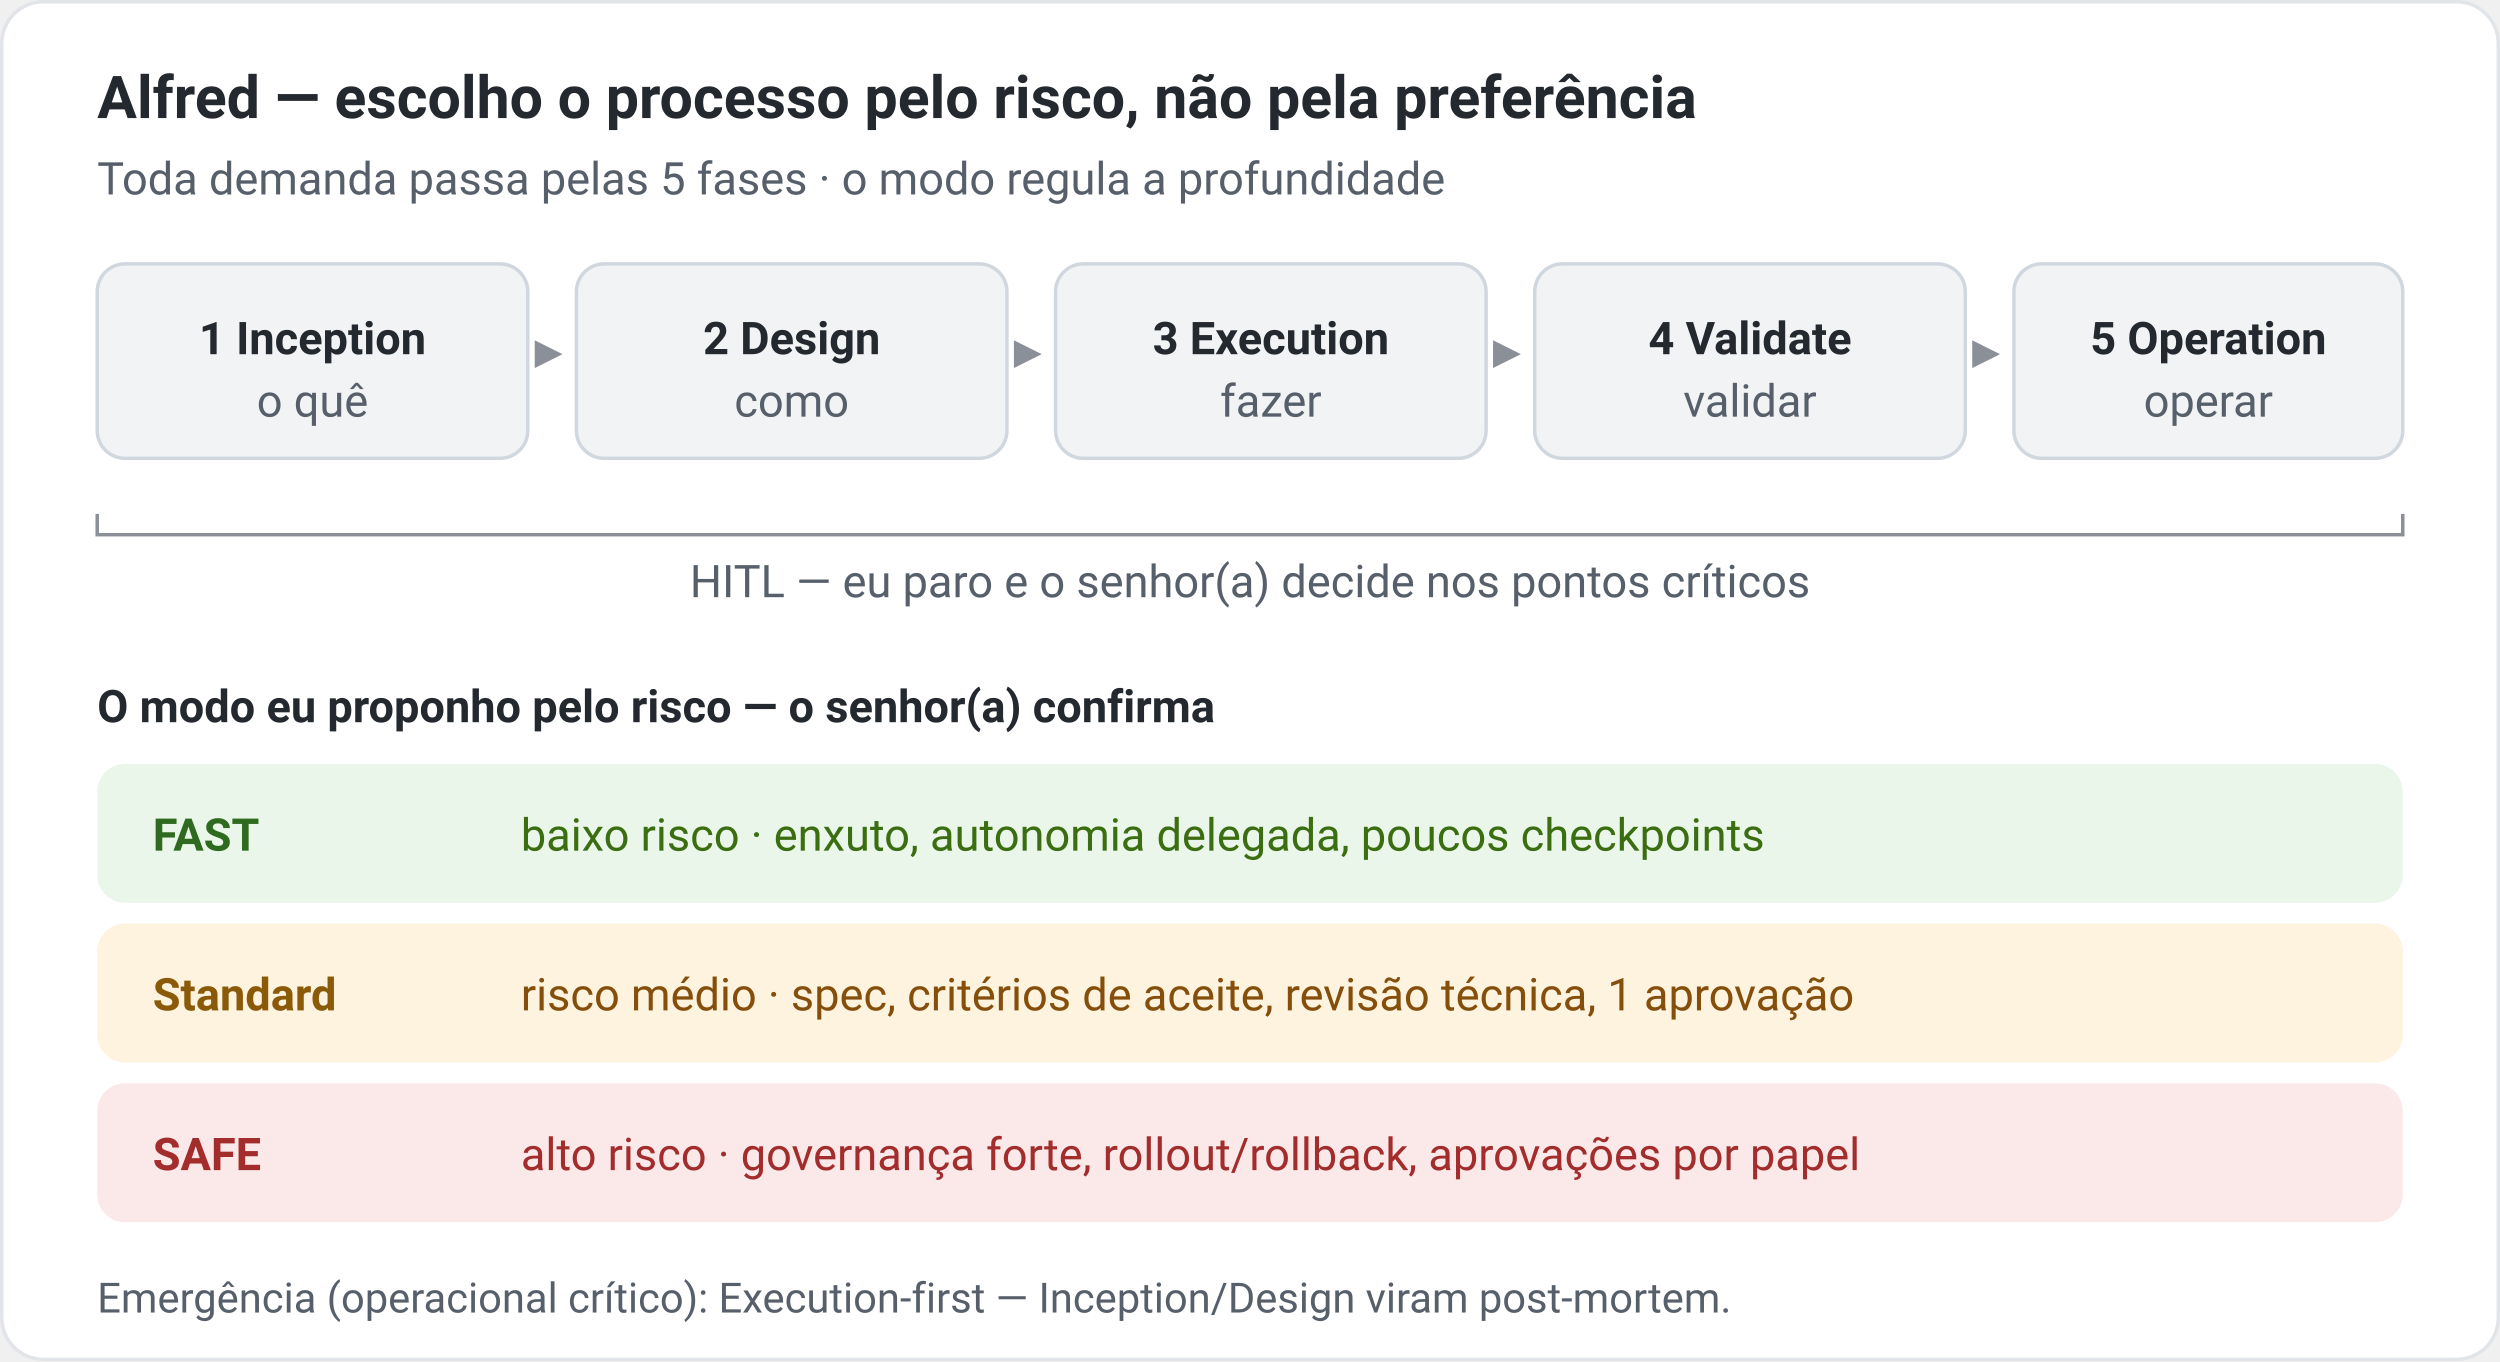
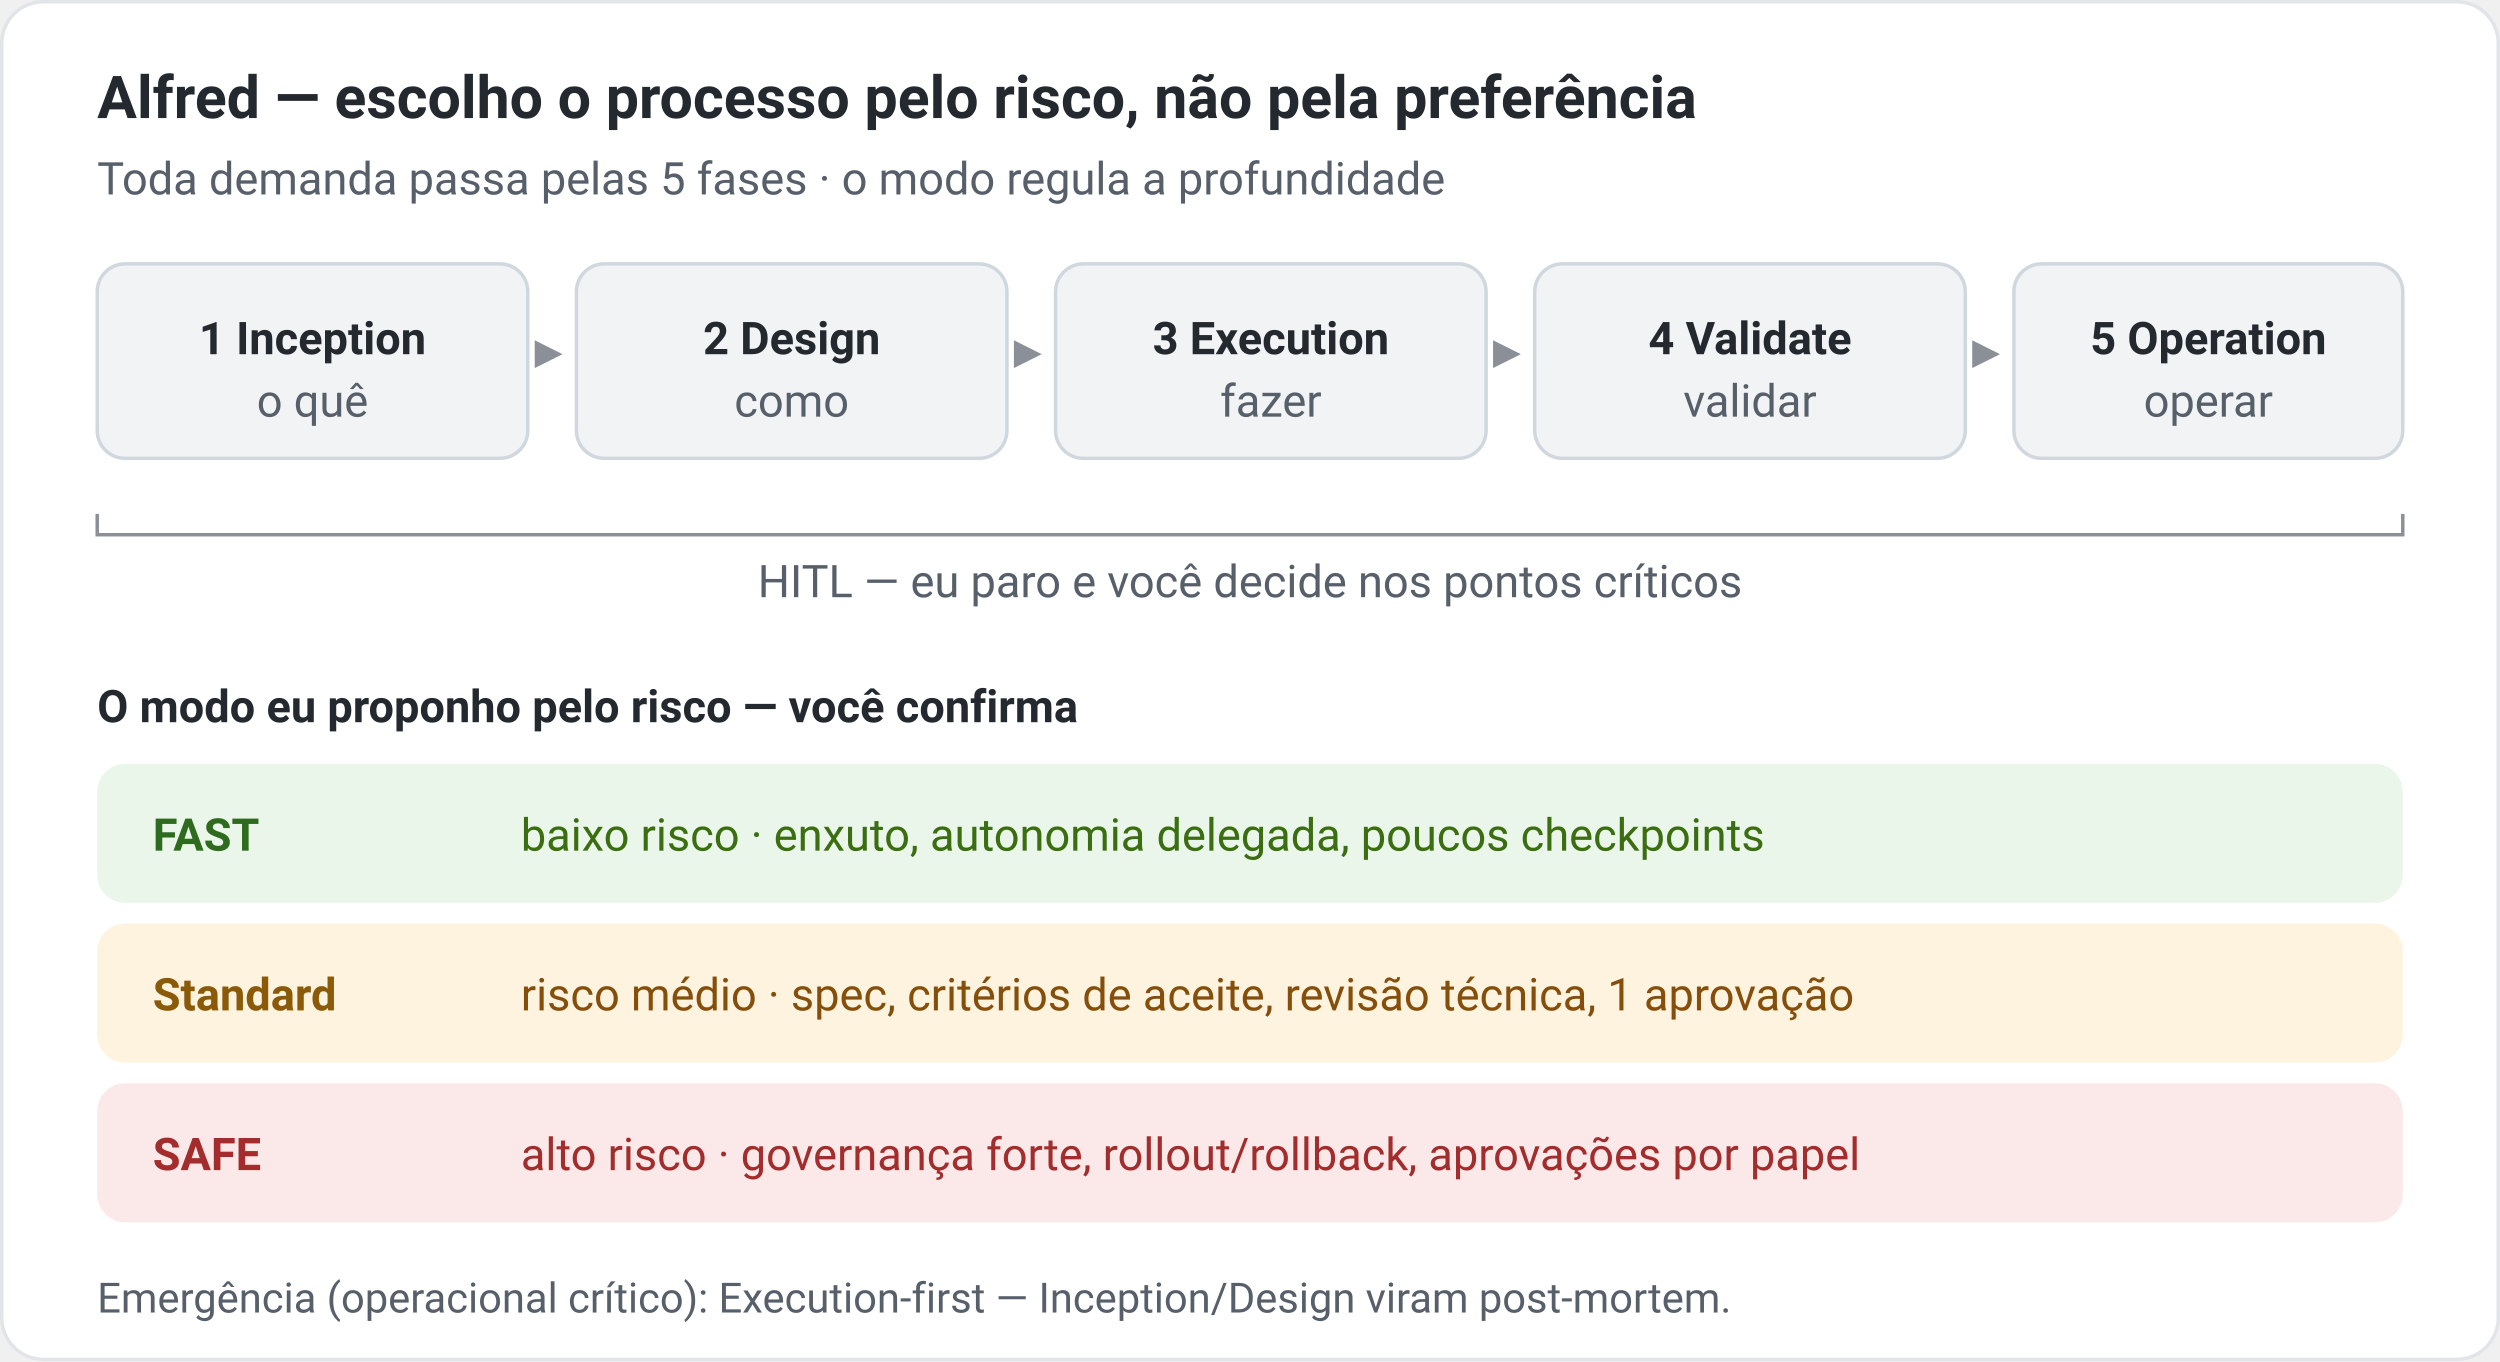
<svg xmlns="http://www.w3.org/2000/svg" width="720" viewBox="0 0 720 392" role="img" font-family="-apple-system,Segoe UI,Roboto,Helvetica,Arial,sans-serif">
  <rect x="0.5" y="0.5" width="719" height="391" rx="12" fill="#ffffff" stroke="#e1e4e8" />
  <text x="28" y="34" font-size="17" font-weight="600" fill="#24292f">Alfred — escolho o processo pelo risco, não pela preferência</text>
  <text x="28" y="56" font-size="13" fill="#57606a">Toda demanda passa pelas 5 fases · o modo regula a profundidade</text>
  <g font-size="13">
    <rect x="28" y="76" width="124" height="56" rx="8" fill="#f1f3f5" stroke="#d0d7de" />
    <rect x="166" y="76" width="124" height="56" rx="8" fill="#f1f3f5" stroke="#d0d7de" />
    <rect x="304" y="76" width="124" height="56" rx="8" fill="#f1f3f5" stroke="#d0d7de" />
    <rect x="442" y="76" width="124" height="56" rx="8" fill="#f1f3f5" stroke="#d0d7de" />
    <rect x="580" y="76" width="112" height="56" rx="8" fill="#f1f3f5" stroke="#d0d7de" />
    <text x="90" y="102" text-anchor="middle" font-weight="600" fill="#24292f">1 Inception</text>
    <text x="90" y="120" text-anchor="middle" fill="#57606a">o quê</text>
    <text x="228" y="102" text-anchor="middle" font-weight="600" fill="#24292f">2 Design</text>
    <text x="228" y="120" text-anchor="middle" fill="#57606a">como</text>
    <text x="366" y="102" text-anchor="middle" font-weight="600" fill="#24292f">3 Execution</text>
    <text x="366" y="120" text-anchor="middle" fill="#57606a">fazer</text>
    <text x="504" y="102" text-anchor="middle" font-weight="600" fill="#24292f">4 Validate</text>
    <text x="504" y="120" text-anchor="middle" fill="#57606a">validar</text>
    <text x="636" y="102" text-anchor="middle" font-weight="600" fill="#24292f">5 Operation</text>
    <text x="636" y="120" text-anchor="middle" fill="#57606a">operar</text>
    <polygon points="154,98 162,102 154,106" fill="#8a8f98" />
    <polygon points="292,98 300,102 292,106" fill="#8a8f98" />
    <polygon points="430,98 438,102 430,106" fill="#8a8f98" />
    <polygon points="568,98 576,102 568,106" fill="#8a8f98" />
  </g>
  <path d="M28 148 L28 154 L692 154 L692 148" fill="none" stroke="#8a8f98" />
-   <text x="360" y="172" text-anchor="middle" font-size="13" fill="#57606a">HITL — eu paro e o senhor(a) decide nos pontos críticos</text>
-   <text x="28" y="208" font-size="13" font-weight="600" fill="#24292f">O modo eu proponho pelo risco — o senhor(a) confirma</text>
+   <text x="360" y="172" text-anchor="middle" font-size="13" fill="#57606a">HITL — eu paro e você decide nos pontos críticos</text>
+   <text x="28" y="208" font-size="13" font-weight="600" fill="#24292f">O modo eu proponho pelo risco — você confirma</text>
  <rect x="28" y="220" width="664" height="40" rx="8" fill="#eaf6e9" />
  <text x="44" y="245" font-size="13" font-weight="600" fill="#2f6b1f">FAST</text>
  <text x="150" y="245" font-size="13" fill="#3b6d11">baixo risco · enxuto, autonomia delegada, poucos checkpoints</text>
  <rect x="28" y="266" width="664" height="40" rx="8" fill="#fdf3df" />
  <text x="44" y="291" font-size="13" font-weight="600" fill="#8a5a08">Standard</text>
  <text x="150" y="291" font-size="13" fill="#854f0b">risco médio · spec, critérios de aceite, revisão técnica, 1 aprovação</text>
  <rect x="28" y="312" width="664" height="40" rx="8" fill="#fbe9e9" />
  <text x="44" y="337" font-size="13" font-weight="600" fill="#a32d2d">SAFE</text>
  <text x="150" y="337" font-size="13" fill="#a32d2d">alto risco · governança forte, rollout/rollback, aprovações por papel</text>
  <text x="28" y="378" font-size="12" fill="#57606a">Emergência (operacional crítico): Execution-first — Inception/Design viram post-mortem.</text>
</svg>
